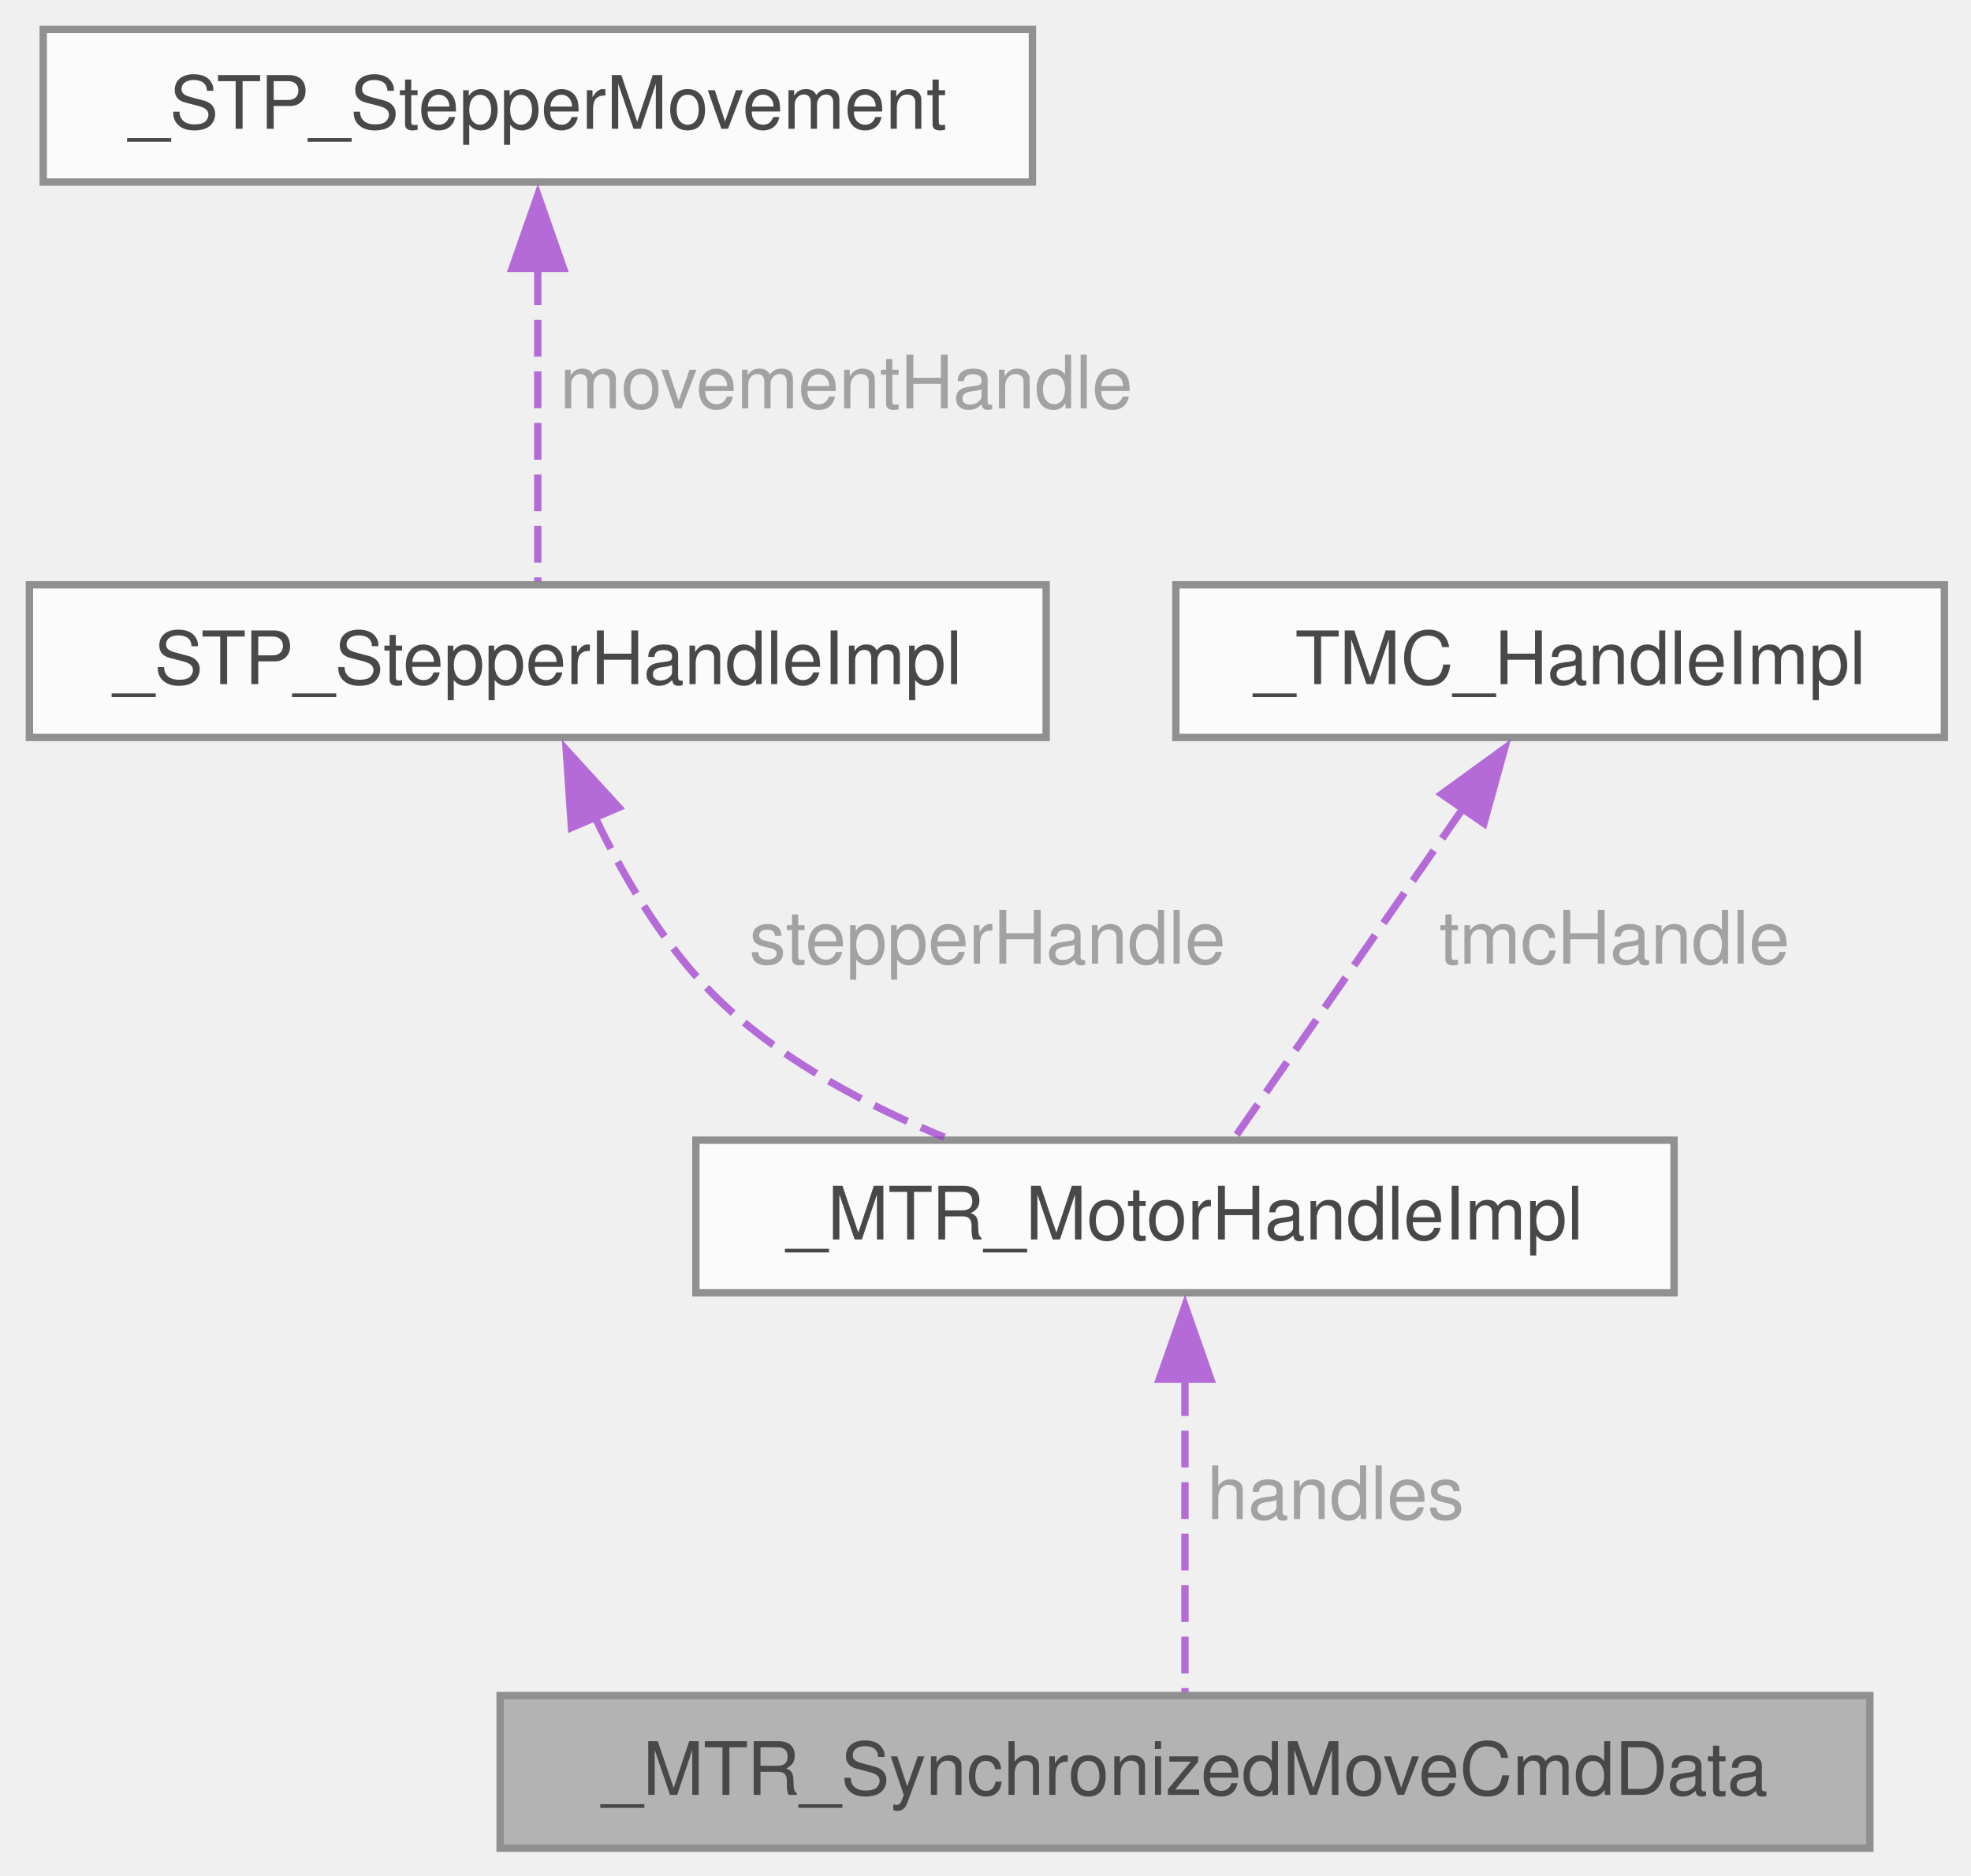
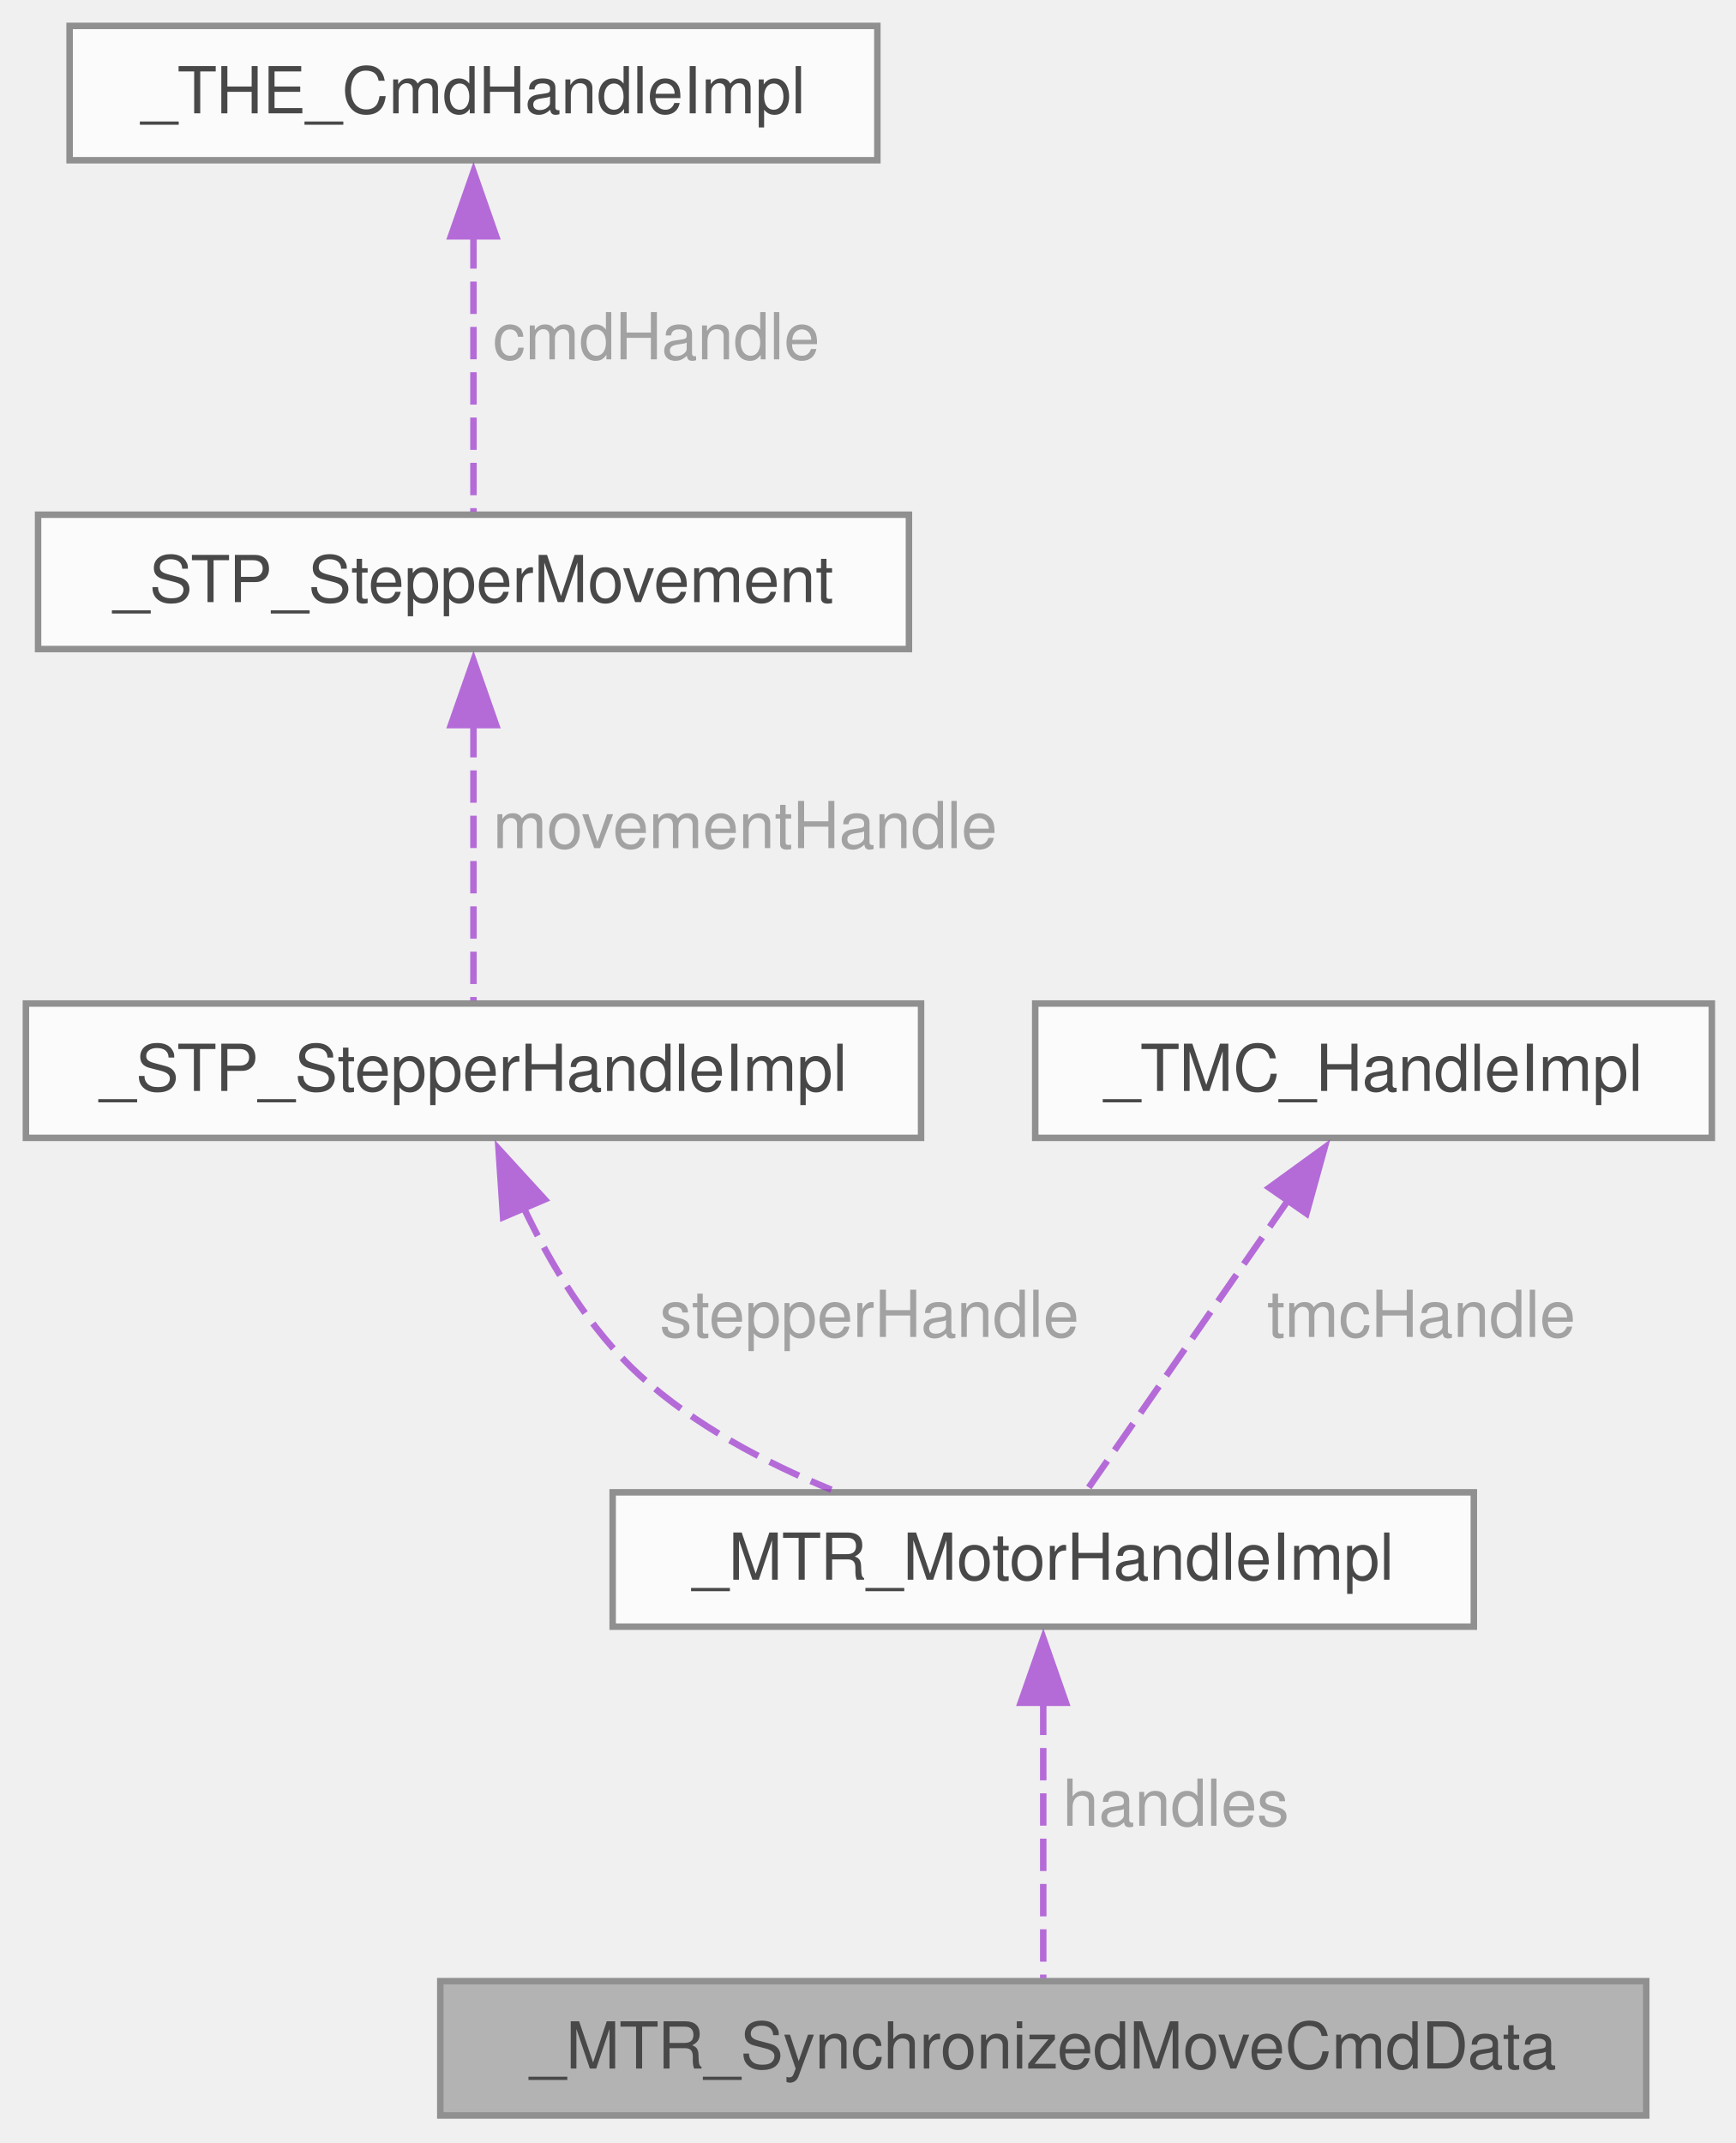
- <svg xmlns="http://www.w3.org/2000/svg" xmlns:xlink="http://www.w3.org/1999/xlink" width="268pt" height="255pt" viewBox="0.00 0.00 268.00 255.00">
+ <svg xmlns="http://www.w3.org/2000/svg" xmlns:xlink="http://www.w3.org/1999/xlink" width="268pt" height="331pt" viewBox="0.00 0.00 268.00 331.00">
  <svg id="main" version="1.1" xml:space="preserve">
    <style type="text/css">
.node, .edge {opacity: 0.7;}
.node.selected, .edge.selected {opacity: 1;}
.edge:hover path { stroke: red; }
.edge:hover polygon { stroke: red; fill: red; }
</style>
    <svg id="graph" class="graph">
-       <g id="graph0" class="graph" transform="scale(1 1) rotate(0) translate(4 251.25)">
+       <g id="graph0" class="graph" transform="scale(1 1) rotate(0) translate(4 326.75)">
        <g id="Node000001" class="node">
          <g id="a_Node000001">
            <a xlink:title=" ">
              <polygon fill="#999999" stroke="#666666" points="250.25,-20.75 64,-20.75 64,0 250.25,0 250.25,-20.75" />
              <text xml:space="preserve" text-anchor="middle" x="157.12" y="-7.25" font-family="Helvetica,sans-Serif" font-size="10.00">_MTR_SynchronizedMoveCmdData</text>
            </a>
          </g>
        </g>
        <g id="Node000002" class="node">
          <g id="a_Node000002">
            <a xlink:href="struct__MTR__MotorHandleImpl.html" target="_top" xlink:title=" ">
              <polygon fill="white" stroke="#666666" points="223.62,-96.25 90.62,-96.25 90.62,-75.5 223.62,-75.5 223.62,-96.25" />
              <text xml:space="preserve" text-anchor="middle" x="157.12" y="-82.75" font-family="Helvetica,sans-Serif" font-size="10.00">_MTR_MotorHandleImpl</text>
            </a>
          </g>
        </g>
        <g id="edge1_Node000001_Node000002" class="edge">
          <g id="a_edge1_Node000001_Node000002">
            <a xlink:title=" ">
              <path fill="none" stroke="#9a32cd" stroke-dasharray="5,2" d="M157.12,-63.76C157.12,-49.76 157.12,-32.05 157.12,-21.22" />
              <polygon fill="#9a32cd" stroke="#9a32cd" points="153.63,-63.75 157.13,-73.75 160.63,-63.75 153.63,-63.75" />
            </a>
          </g>
          <text xml:space="preserve" text-anchor="start" x="160.12" y="-44.75" font-family="Helvetica,sans-Serif" font-size="10.00" fill="grey">handles</text>
        </g>
        <g id="Node000003" class="node">
          <g id="a_Node000003">
            <a xlink:href="struct__STP__StepperHandleImpl.html" target="_top" xlink:title="Handle structure for a stepper motor instance.">
              <polygon fill="white" stroke="#666666" points="138.25,-171.75 0,-171.75 0,-151 138.25,-151 138.25,-171.75" />
              <text xml:space="preserve" text-anchor="middle" x="69.12" y="-158.25" font-family="Helvetica,sans-Serif" font-size="10.00">_STP_StepperHandleImpl</text>
            </a>
          </g>
        </g>
        <g id="edge2_Node000002_Node000003" class="edge">
          <g id="a_edge2_Node000002_Node000003">
            <a xlink:title=" ">
              <path fill="none" stroke="#9a32cd" stroke-dasharray="5,2" d="M76.82,-140.34C81.05,-131.43 87.05,-121.37 94.88,-114.25 103.26,-106.62 114.11,-100.87 124.4,-96.65" />
              <polygon fill="#9a32cd" stroke="#9a32cd" points="73.7,-138.74 72.99,-149.31 80.14,-141.49 73.7,-138.74" />
            </a>
          </g>
          <text xml:space="preserve" text-anchor="start" x="97.88" y="-120.25" font-family="Helvetica,sans-Serif" font-size="10.00" fill="grey">stepperHandle</text>
        </g>
        <g id="Node000004" class="node">
          <g id="a_Node000004">
            <a xlink:href="struct__STP__StepperMovement.html" target="_top" xlink:title="Structure for tracking stepper motor movement state and parameters.">
              <polygon fill="white" stroke="#666666" points="136.38,-247.25 1.88,-247.25 1.88,-226.5 136.38,-226.5 136.38,-247.25" />
              <text xml:space="preserve" text-anchor="middle" x="69.12" y="-233.75" font-family="Helvetica,sans-Serif" font-size="10.00">_STP_StepperMovement</text>
            </a>
          </g>
        </g>
        <g id="edge3_Node000003_Node000004" class="edge">
          <g id="a_edge3_Node000003_Node000004">
            <a xlink:title=" ">
              <path fill="none" stroke="#9a32cd" stroke-dasharray="5,2" d="M69.12,-214.76C69.12,-200.76 69.12,-183.05 69.12,-172.22" />
              <polygon fill="#9a32cd" stroke="#9a32cd" points="65.63,-214.75 69.13,-224.75 72.63,-214.75 65.63,-214.75" />
            </a>
          </g>
          <text xml:space="preserve" text-anchor="start" x="72.12" y="-195.75" font-family="Helvetica,sans-Serif" font-size="10.00" fill="grey">movementHandle</text>
        </g>
        <g id="Node000005" class="node">
          <g id="a_Node000005">
+             <a xlink:href="struct__THE__CmdHandleImpl.html" target="_top" xlink:title=" ">
+               <polygon fill="white" stroke="#666666" points="131.5,-322.75 6.75,-322.75 6.75,-302 131.5,-302 131.5,-322.75" />
+               <text xml:space="preserve" text-anchor="middle" x="69.12" y="-309.25" font-family="Helvetica,sans-Serif" font-size="10.00">_THE_CmdHandleImpl</text>
+             </a>
+           </g>
+         </g>
+         <g id="edge4_Node000004_Node000005" class="edge">
+           <g id="a_edge4_Node000004_Node000005">
+             <a xlink:title=" ">
+               <path fill="none" stroke="#9a32cd" stroke-dasharray="5,2" d="M69.12,-290.26C69.12,-276.26 69.12,-258.55 69.12,-247.72" />
+               <polygon fill="#9a32cd" stroke="#9a32cd" points="65.63,-290.25 69.13,-300.25 72.63,-290.25 65.63,-290.25" />
+             </a>
+           </g>
+           <text xml:space="preserve" text-anchor="start" x="72.12" y="-271.25" font-family="Helvetica,sans-Serif" font-size="10.00" fill="grey">cmdHandle</text>
+         </g>
+         <g id="Node000006" class="node">
+           <g id="a_Node000006">
            <a xlink:href="struct__TMC__HandleImpl.html" target="_top" xlink:title=" ">
              <polygon fill="white" stroke="#666666" points="260.38,-171.75 155.88,-171.75 155.88,-151 260.38,-151 260.38,-171.75" />
              <text xml:space="preserve" text-anchor="middle" x="208.12" y="-158.25" font-family="Helvetica,sans-Serif" font-size="10.00">_TMC_HandleImpl</text>
            </a>
          </g>
        </g>
-         <g id="edge4_Node000002_Node000005" class="edge">
-           <g id="a_edge4_Node000002_Node000005">
+         <g id="edge5_Node000002_Node000006" class="edge">
+           <g id="a_edge5_Node000002_Node000006">
            <a xlink:title=" ">
              <path fill="none" stroke="#9a32cd" stroke-dasharray="5,2" d="M194.94,-141.37C185.03,-127.09 171.85,-108.1 163.96,-96.72" />
              <polygon fill="#9a32cd" stroke="#9a32cd" points="192.02,-143.3 200.59,-149.52 197.77,-139.31 192.02,-143.3" />
            </a>
          </g>
          <text xml:space="preserve" text-anchor="start" x="191.69" y="-120.25" font-family="Helvetica,sans-Serif" font-size="10.00" fill="grey">tmcHandle</text>
        </g>
      </g>
    </svg>
  </svg>
  <style type="text/css">

[data-mouse-over-selected='false'] { opacity: 0.7; }
[data-mouse-over-selected='true']  { opacity: 1.0; }

</style>
</svg>
